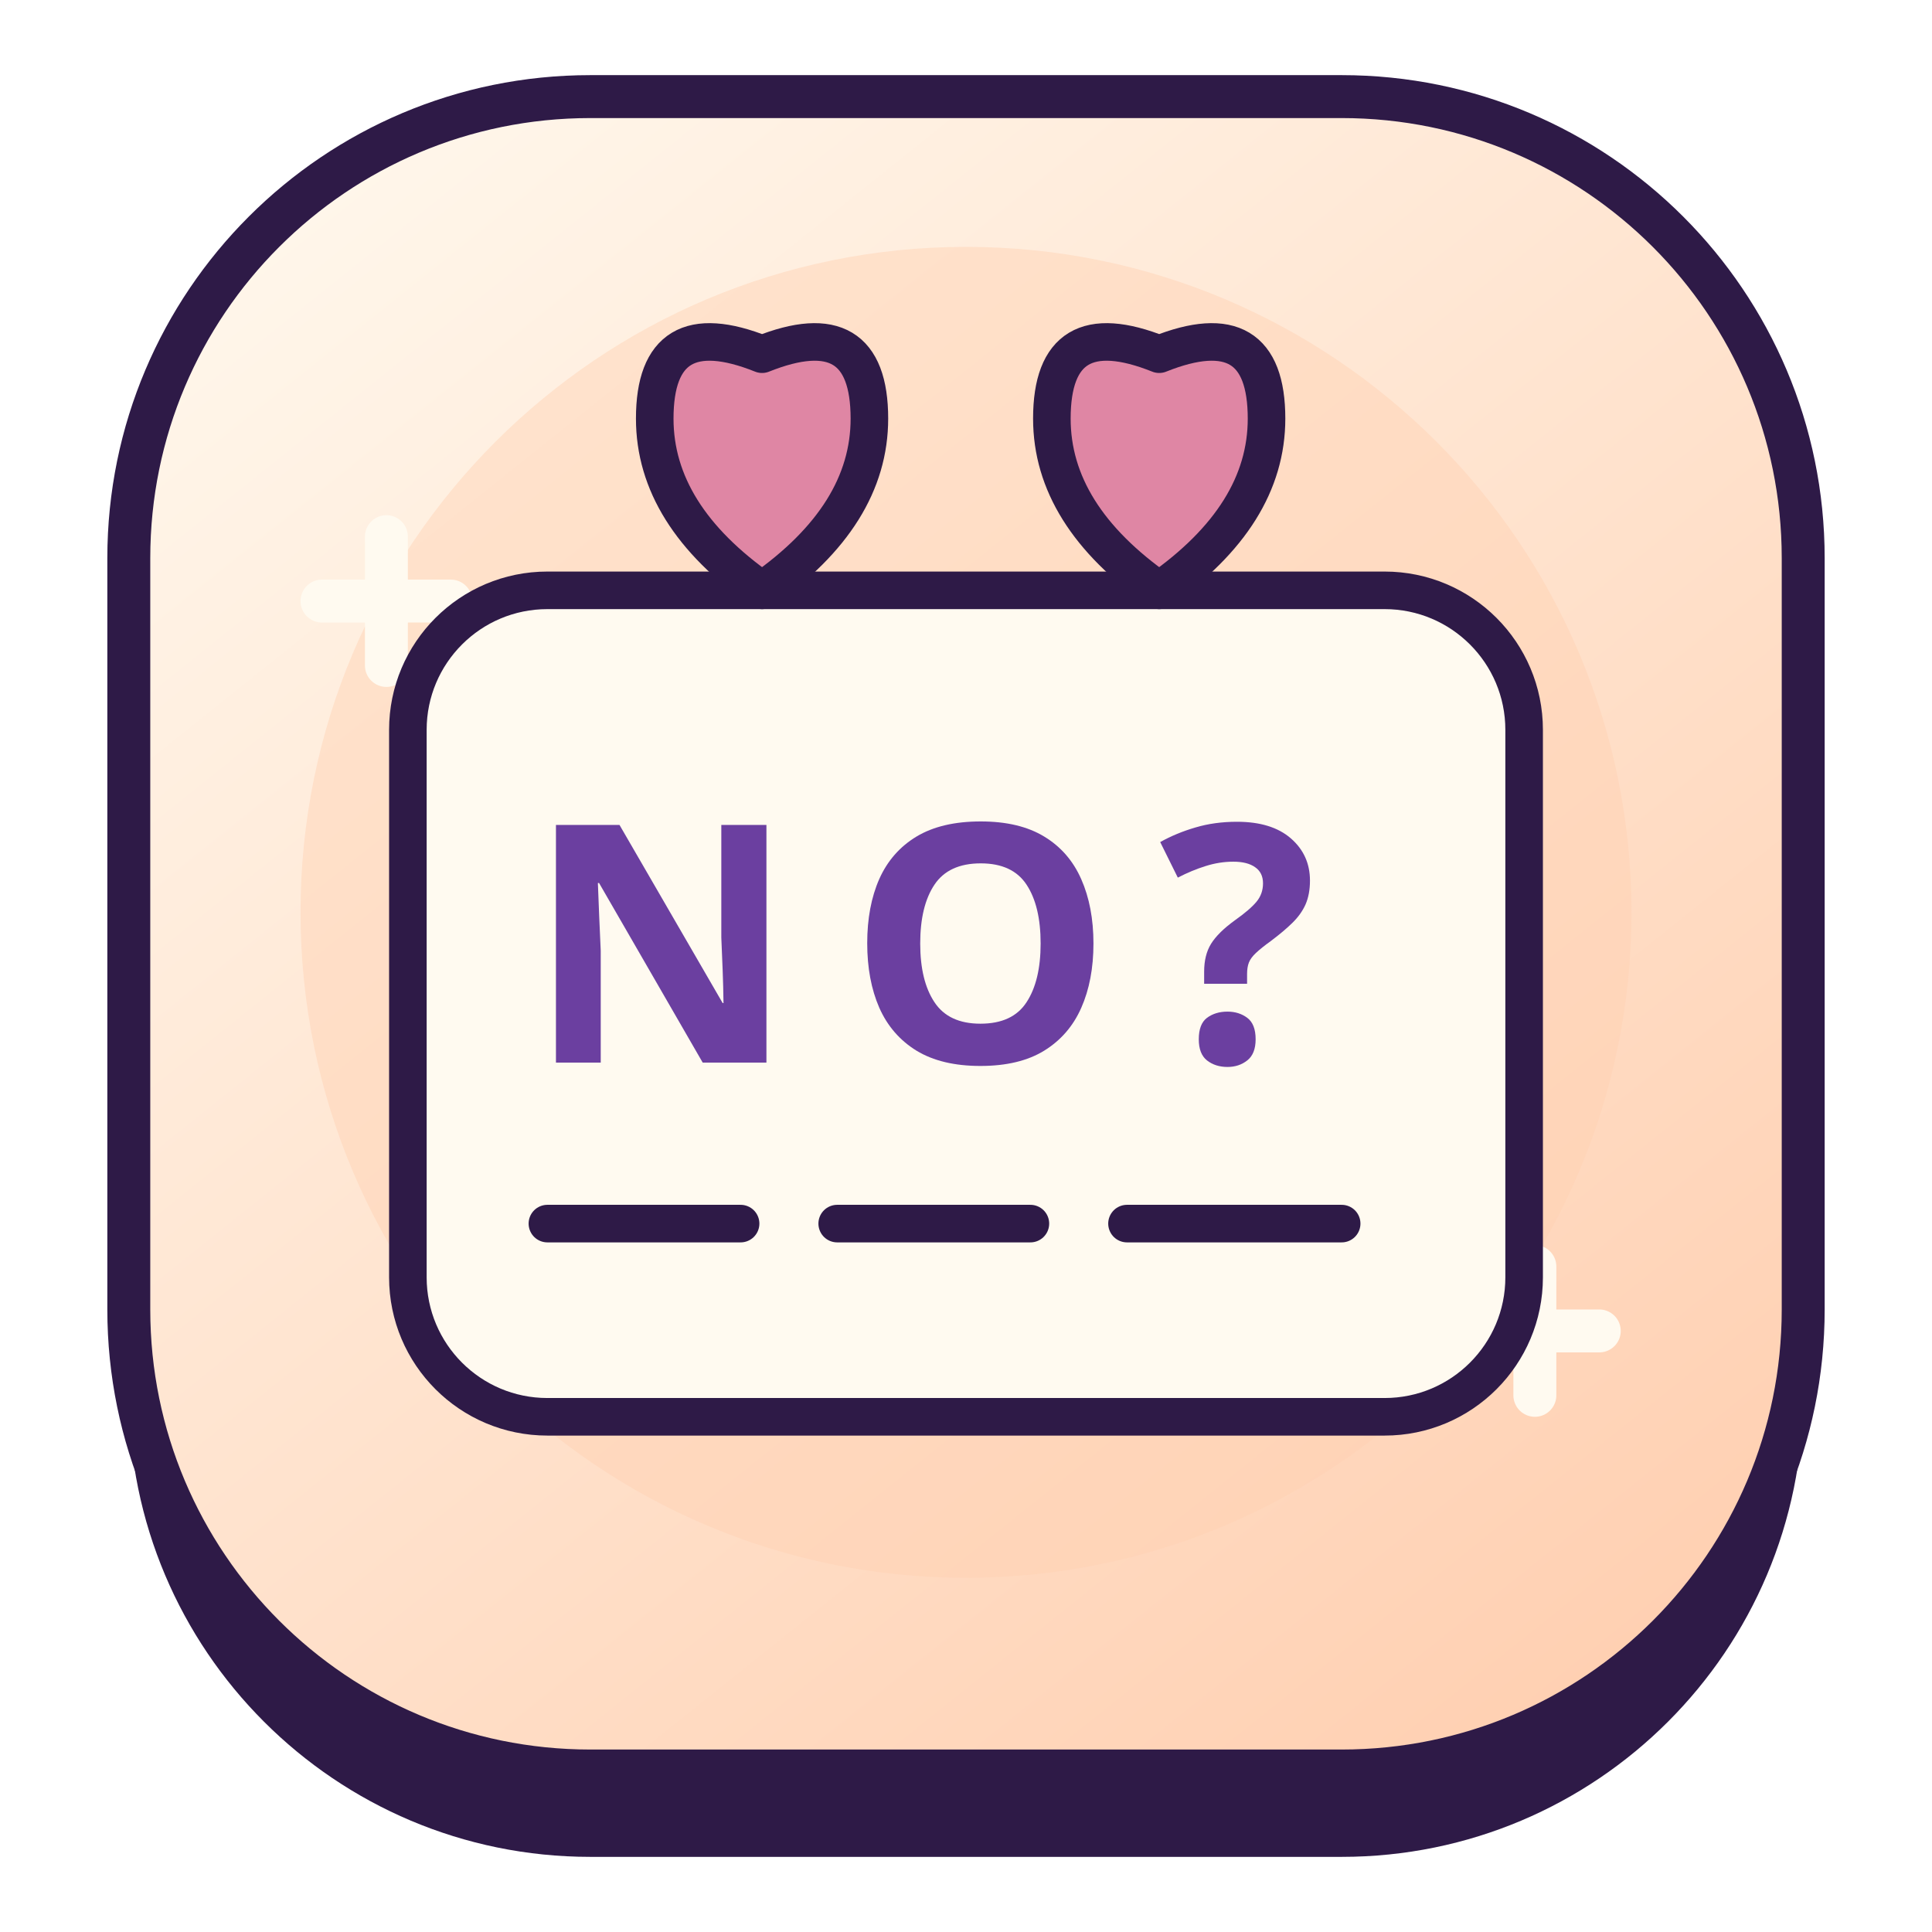
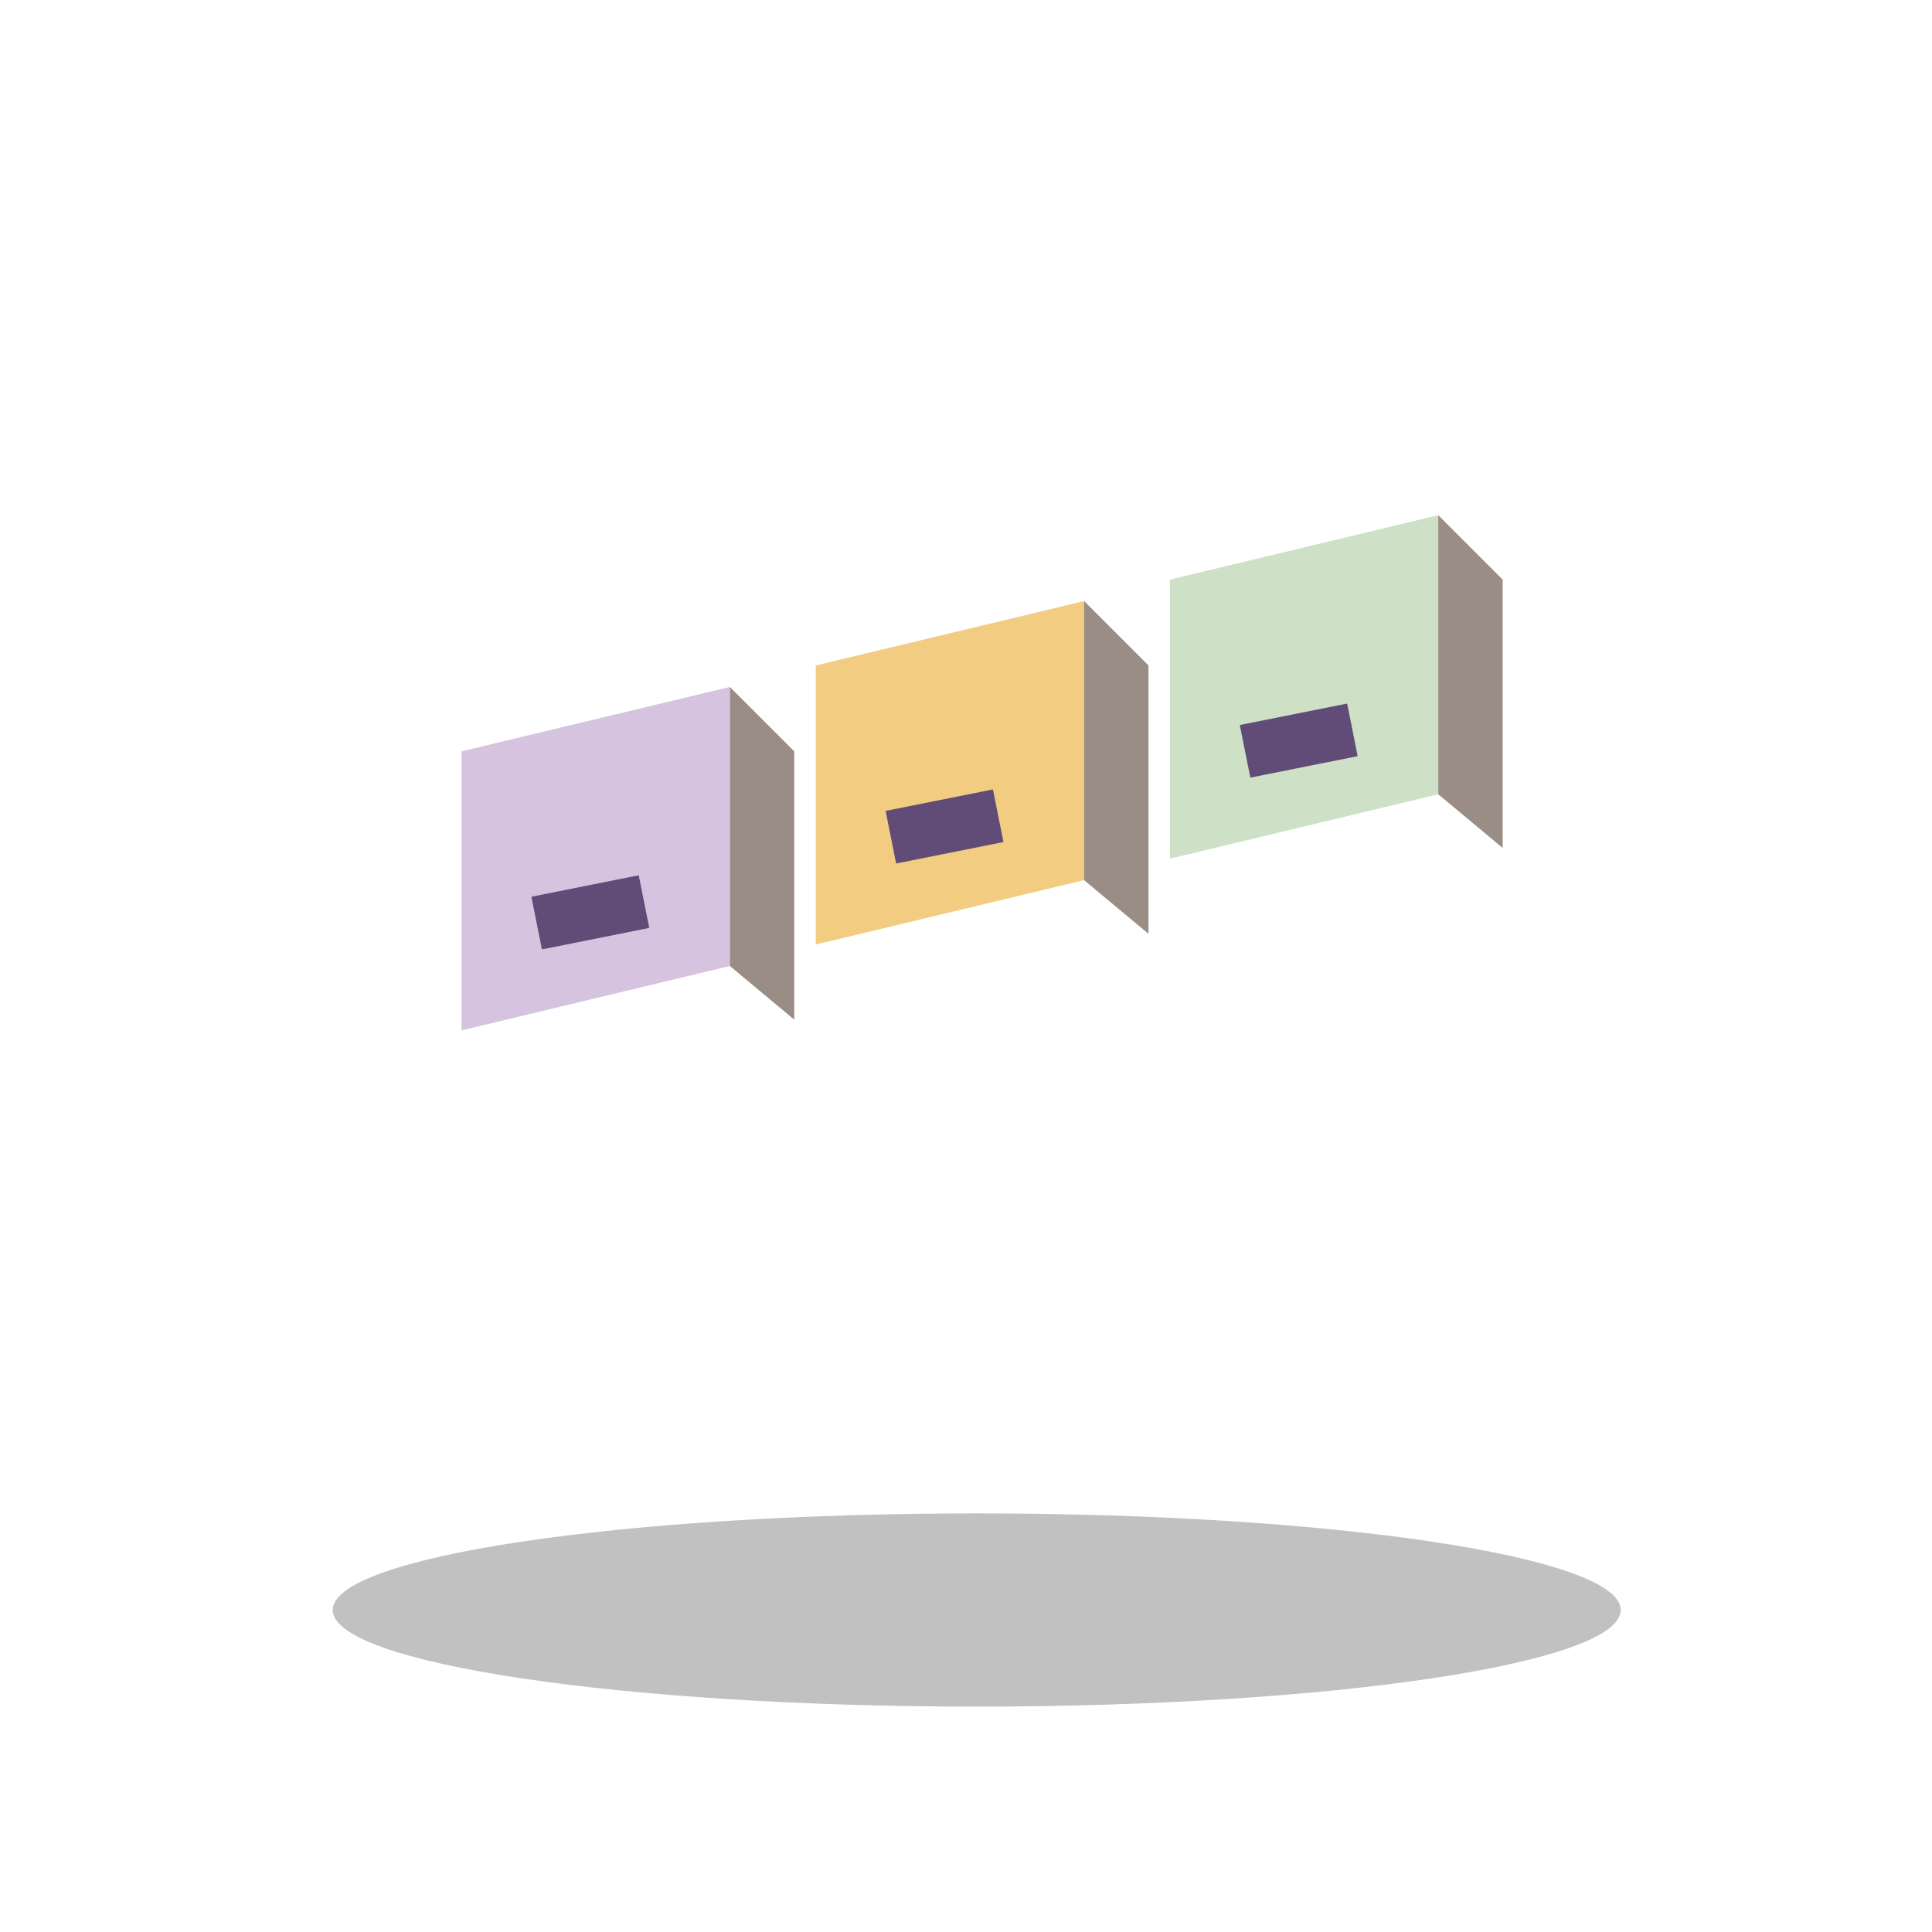
- <svg xmlns="http://www.w3.org/2000/svg" viewBox="0 0 180 180">
-   <defs>
-     <linearGradient id="bg" x2=".8" y2="1">
-       <stop stop-color="#fffaf0" />
-       <stop offset="1" stop-color="#ffd0b2" />
-     </linearGradient>
-   </defs>
-   <rect x="12" y="17" width="156" height="156" rx="43" fill="#2e1a47" />
-   <rect x="12" y="9" width="156" height="156" rx="43" fill="url(#bg)" stroke="#2e1a47" stroke-width="4" />
-   <circle cx="90" cy="85" r="62" fill="#ffd0b2" opacity=".45" />
-   <g stroke="#2e1a47" stroke-width="3.5" stroke-linecap="round" stroke-linejoin="round">
-     <path d="M36 50v12m-6-6h12m101 62v12m-6-6h12" stroke="#fffaf0" stroke-width="4" />
-     <rect x="38" y="55" width="104" height="77" rx="13" fill="#fffaf0" />
-     <path d="M51 114h18m9 0h18m9 0h20" />
-     <g fill="#6b3fa0" stroke="none" font-family="sans-serif" font-weight="900" font-size="31">
-       <text x="49" y="99">N</text>
-       <text x="79" y="99">O</text>
-       <text x="108" y="99">?</text>
-     </g>
-     <path d="M61 39q0-10 10-6 10-4 10 6 0 9-10 16-10-7-10-16Zm37 0q0-10 10-6 10-4 10 6 0 9-10 16-10-7-10-16Z" fill="#df86a4" />
+ <svg xmlns="http://www.w3.org/2000/svg" viewBox="0 0 180 180" role="img">
+   <ellipse cx="91" cy="150" rx="60" ry="9" fill="#08070b" opacity=".25" />
+   <g>
+     <polygon points="43,70 68,64 68,90 43,96" fill="#d6c3df" />
+     <polygon points="68,64 74,70 74,95 68,90" fill="#998d85" />
+     <polygon points="76,62 101,56 101,82 76,88" fill="#f2cc81" />
+     <polygon points="101,56 107,62 107,87 101,82" fill="#998d85" />
+     <polygon points="109,54 134,48 134,74 109,80" fill="#cee0c6" />
+     <polygon points="134,48 140,54 140,79 134,74" fill="#998d85" />
+     <path d="M50 86 60 84 M83 78 93 76 M116 70 126 68" fill="none" stroke="#614b77" stroke-width="5" />
  </g>
</svg>
